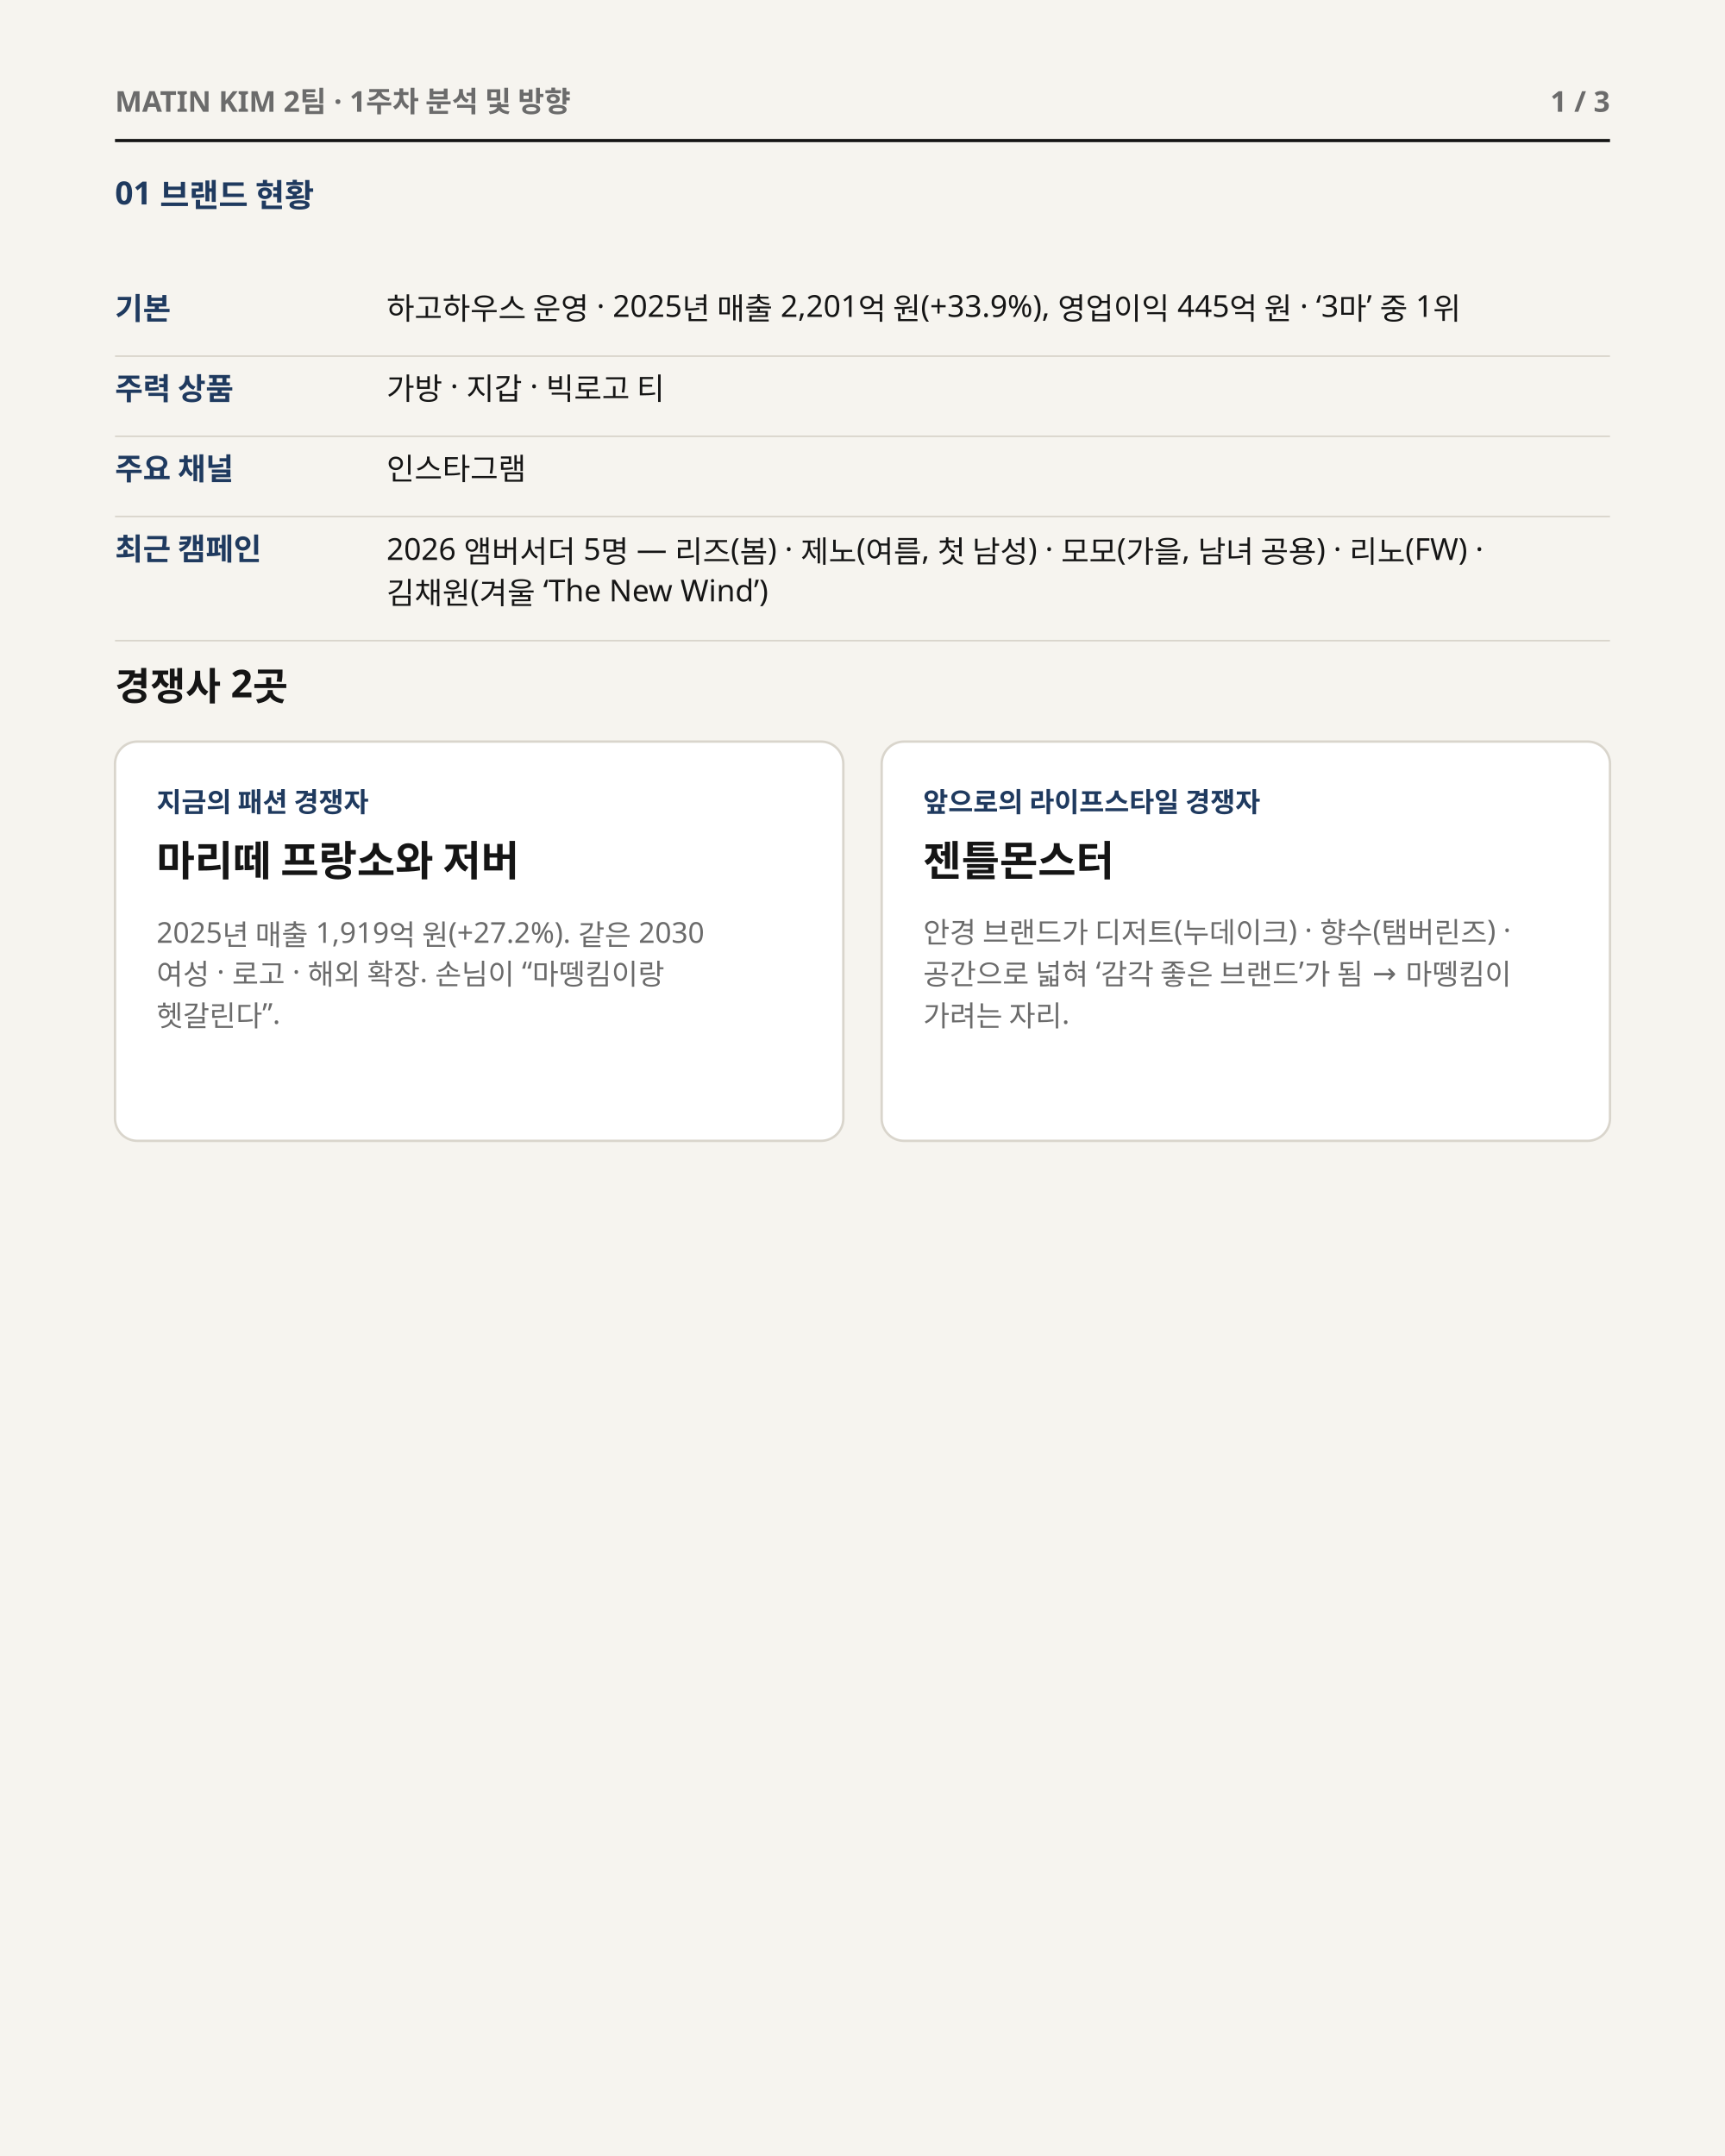
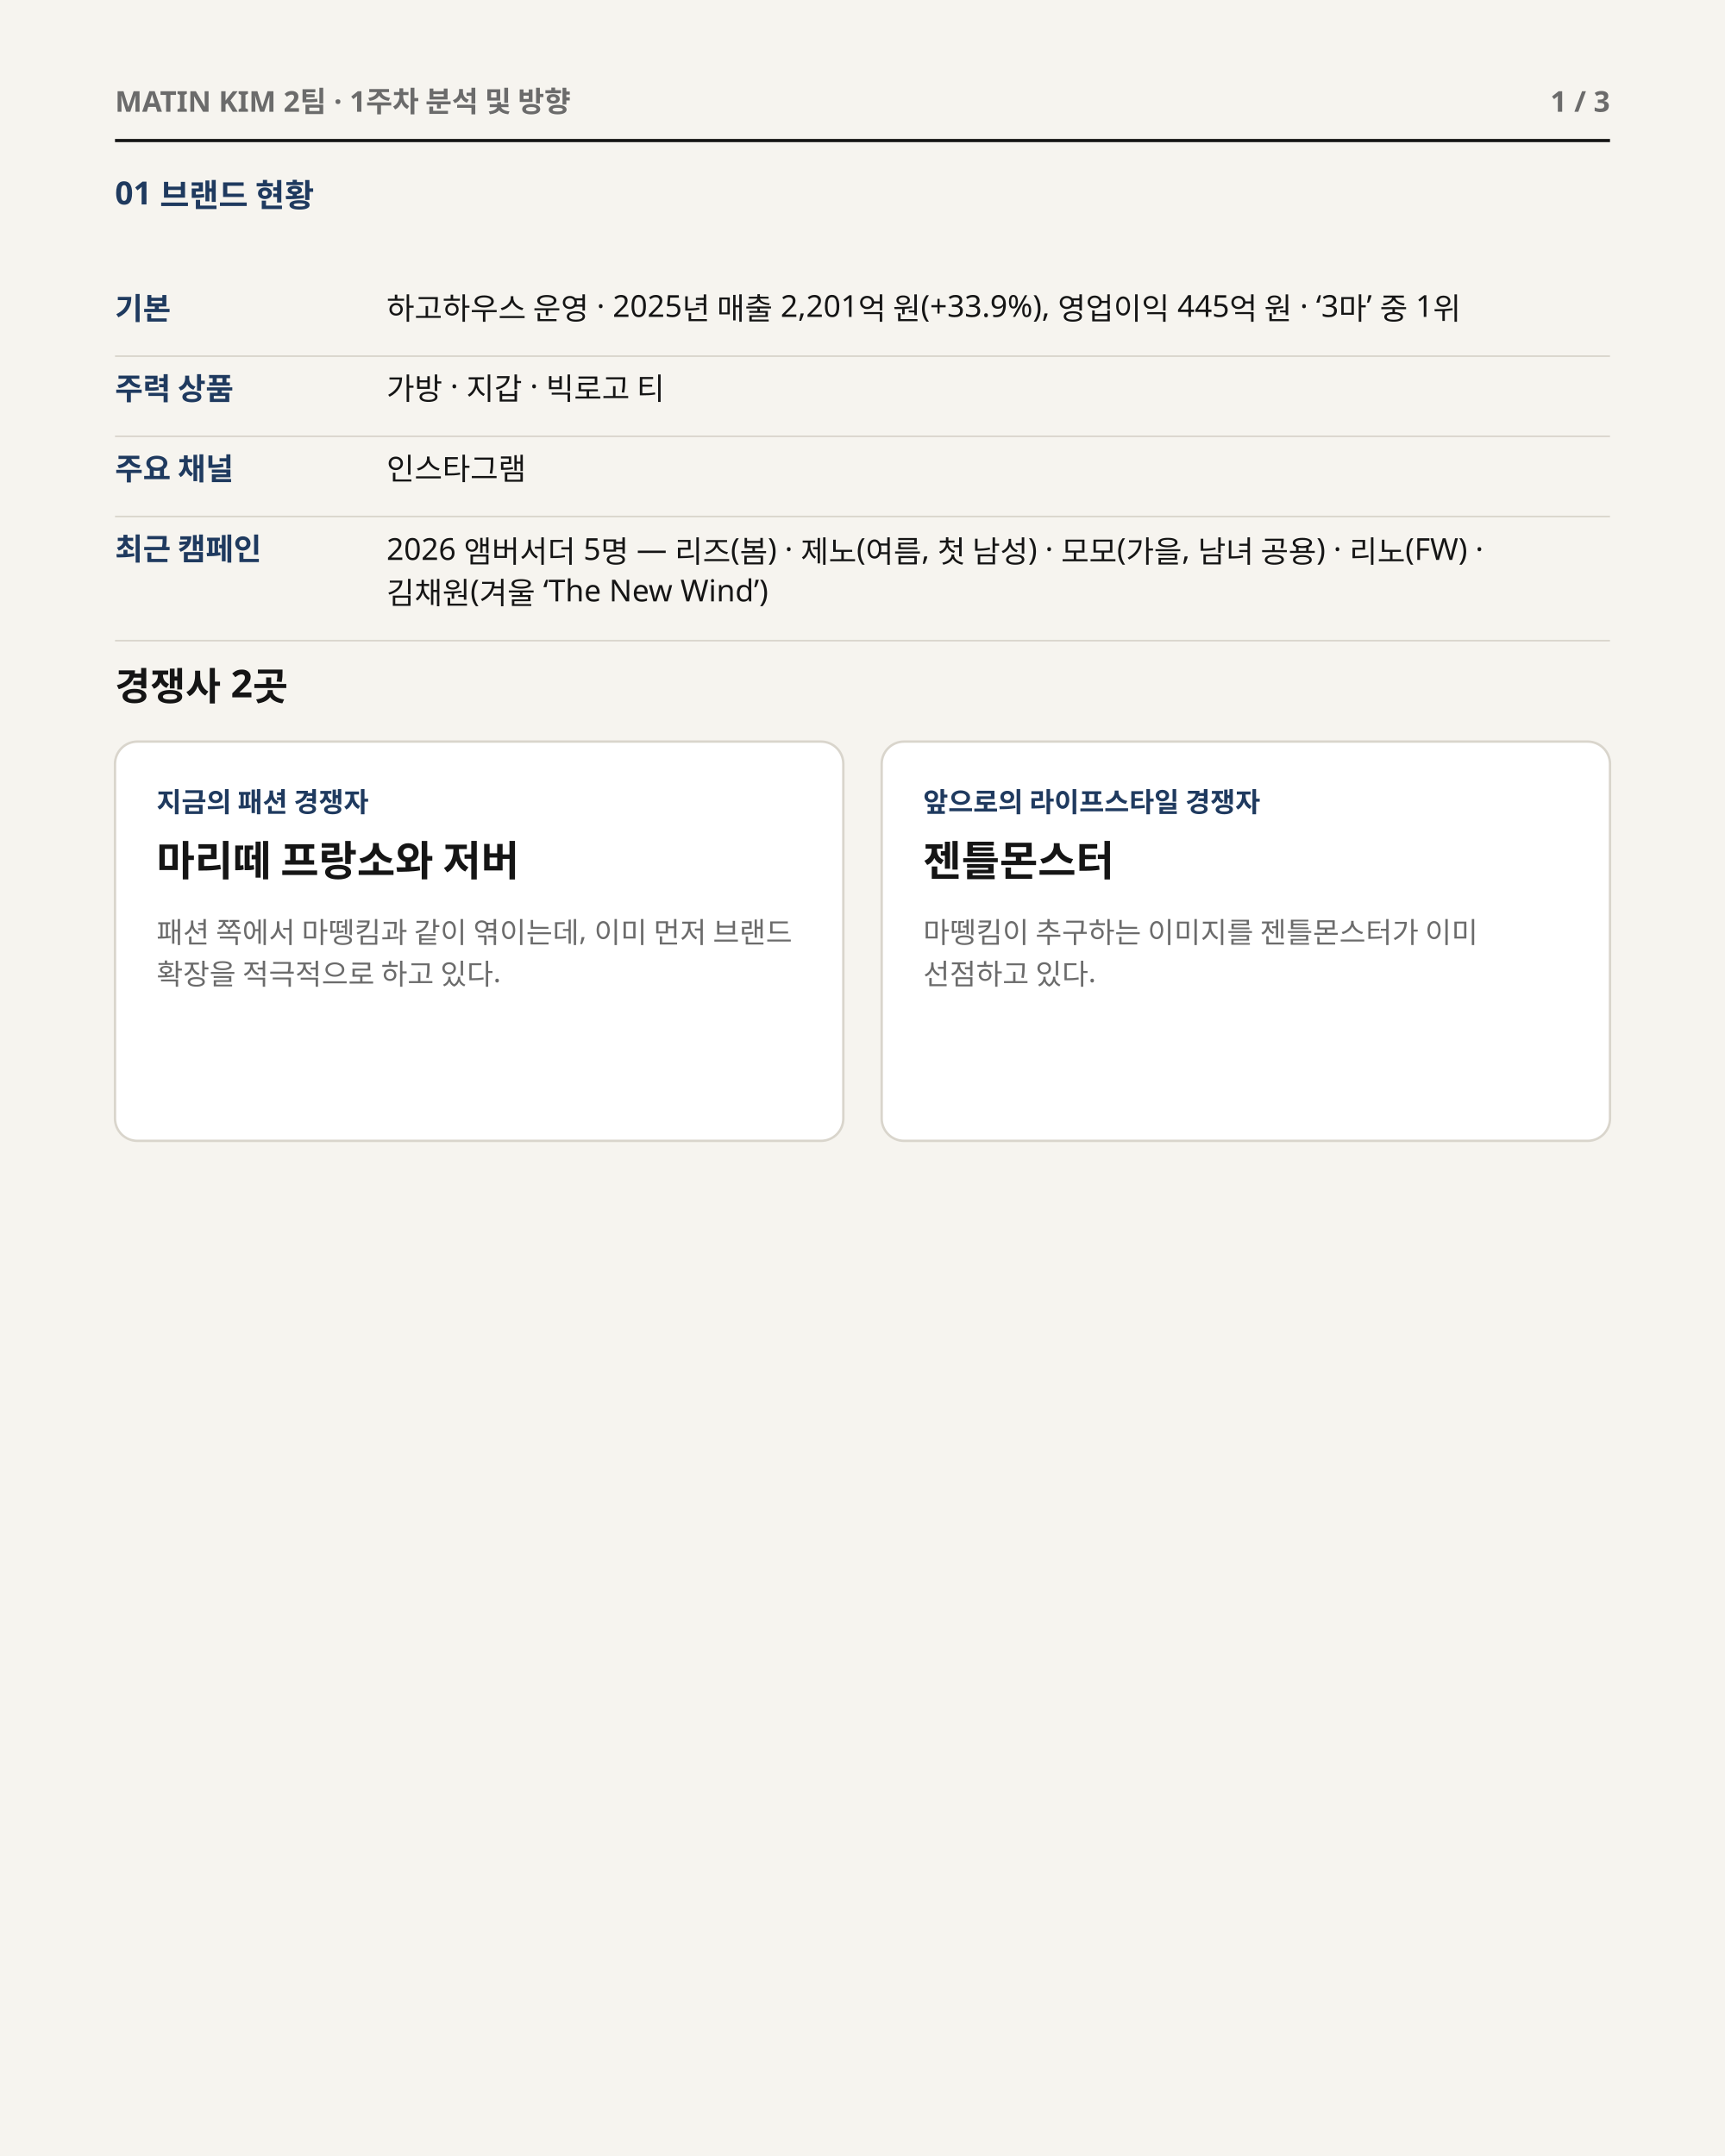
<svg xmlns="http://www.w3.org/2000/svg" width="1080" height="1350" viewBox="0 0 1080 1350">
  <rect width="1080" height="1350" fill="#F6F4EF" />
  <text x="72" y="70" font-family="Pretendard, 'Noto Sans KR', sans-serif" font-size="18" font-weight="600" fill="#6B6B6B" text-anchor="start">MATIN KIM 2팀 · 1주차 분석 및 방향</text>
  <text x="1008" y="70" font-family="Pretendard, 'Noto Sans KR', sans-serif" font-size="18" font-weight="600" fill="#6B6B6B" text-anchor="end">1 / 3</text>
  <line x1="72" y1="88" x2="1008" y2="88" stroke="#151515" stroke-width="2" />
  <text x="72" y="128" font-family="Pretendard, 'Noto Sans KR', sans-serif" font-size="20" font-weight="700" fill="#1F3A5F" text-anchor="start">01  브랜드 현황</text>
  <text x="72" y="200" font-family="Pretendard, 'Noto Sans KR', sans-serif" font-size="19" font-weight="700" fill="#1F3A5F" text-anchor="start">기본</text>
  <text x="242" y="200" font-family="Pretendard, 'Noto Sans KR', sans-serif" font-size="19" font-weight="400" fill="#151515" text-anchor="start">하고하우스 운영 · 2025년 매출 2,201억 원(+33.9%), 영업이익 445억 원 · ‘3마’ 중 1위</text>
  <line x1="72" y1="223.0" x2="1008" y2="223.0" stroke="#D9D5CC" stroke-width="1" />
  <text x="72" y="250.2" font-family="Pretendard, 'Noto Sans KR', sans-serif" font-size="19" font-weight="700" fill="#1F3A5F" text-anchor="start">주력 상품</text>
  <text x="242" y="250.2" font-family="Pretendard, 'Noto Sans KR', sans-serif" font-size="19" font-weight="400" fill="#151515" text-anchor="start">가방 · 지갑 · 빅로고 티</text>
  <line x1="72" y1="273.2" x2="1008" y2="273.2" stroke="#D9D5CC" stroke-width="1" />
  <text x="72" y="300.4" font-family="Pretendard, 'Noto Sans KR', sans-serif" font-size="19" font-weight="700" fill="#1F3A5F" text-anchor="start">주요 채널</text>
  <text x="242" y="300.4" font-family="Pretendard, 'Noto Sans KR', sans-serif" font-size="19" font-weight="400" fill="#151515" text-anchor="start">인스타그램</text>
  <line x1="72" y1="323.4" x2="1008" y2="323.4" stroke="#D9D5CC" stroke-width="1" />
  <text x="72" y="350.6" font-family="Pretendard, 'Noto Sans KR', sans-serif" font-size="19" font-weight="700" fill="#1F3A5F" text-anchor="start">최근 캠페인</text>
  <text x="242" y="350.6" font-family="Pretendard, 'Noto Sans KR', sans-serif" font-size="19" font-weight="400" fill="#151515" text-anchor="start">2026 앰버서더 5명 — 리즈(봄) · 제노(여름, 첫 남성) · 모모(가을, 남녀 공용) · 리노(FW) ·</text>
  <text x="242" y="378.15" font-family="Pretendard, 'Noto Sans KR', sans-serif" font-size="19" font-weight="400" fill="#151515" text-anchor="start">김채원(겨울 ‘The New Wind’)</text>
  <line x1="72" y1="401.15" x2="1008" y2="401.15" stroke="#D9D5CC" stroke-width="1" />
  <text x="72" y="438.35" font-family="Pretendard, 'Noto Sans KR', sans-serif" font-size="24" font-weight="800" fill="#151515" text-anchor="start">경쟁사 2곳</text>
  <rect x="72.0" y="464.35" width="456.0" height="250" rx="14" fill="#FFFFFF" stroke="#D9D5CC" stroke-width="1.5" />
  <text x="98.0" y="508.35" font-family="Pretendard, 'Noto Sans KR', sans-serif" font-size="17" font-weight="700" fill="#1F3A5F" text-anchor="start">지금의 패션 경쟁자</text>
  <text x="98.0" y="548.35" font-family="Pretendard, 'Noto Sans KR', sans-serif" font-size="26" font-weight="800" fill="#151515" text-anchor="start">마리떼 프랑소와 저버</text>
-   <text x="98.0" y="590.35" font-family="Pretendard, 'Noto Sans KR', sans-serif" font-size="18" font-weight="500" fill="#6B6B6B" text-anchor="start">2025년 매출 1,919억 원(+27.2%). 같은 2030</text>
-   <text x="98.0" y="616.45" font-family="Pretendard, 'Noto Sans KR', sans-serif" font-size="18" font-weight="500" fill="#6B6B6B" text-anchor="start">여성 · 로고 · 해외 확장. 손님이 “마뗑킴이랑</text>
-   <text x="98.0" y="642.55" font-family="Pretendard, 'Noto Sans KR', sans-serif" font-size="18" font-weight="500" fill="#6B6B6B" text-anchor="start">헷갈린다”.</text>
+   <text x="98.0" y="590.35" font-family="Pretendard, 'Noto Sans KR', sans-serif" font-size="18" font-weight="500" fill="#6B6B6B" text-anchor="start">패션 쪽에서 마뗑킴과 같이 엮이는데, 이미 먼저 브랜드</text>
+   <text x="98.0" y="616.45" font-family="Pretendard, 'Noto Sans KR', sans-serif" font-size="18" font-weight="500" fill="#6B6B6B" text-anchor="start">확장을 적극적으로 하고 있다.</text>
  <rect x="552.0" y="464.35" width="456.0" height="250" rx="14" fill="#FFFFFF" stroke="#D9D5CC" stroke-width="1.5" />
  <text x="578.0" y="508.35" font-family="Pretendard, 'Noto Sans KR', sans-serif" font-size="17" font-weight="700" fill="#1F3A5F" text-anchor="start">앞으로의 라이프스타일 경쟁자</text>
  <text x="578.0" y="548.35" font-family="Pretendard, 'Noto Sans KR', sans-serif" font-size="26" font-weight="800" fill="#151515" text-anchor="start">젠틀몬스터</text>
-   <text x="578.0" y="590.35" font-family="Pretendard, 'Noto Sans KR', sans-serif" font-size="18" font-weight="500" fill="#6B6B6B" text-anchor="start">안경 브랜드가 디저트(누데이크) · 향수(탬버린즈) ·</text>
-   <text x="578.0" y="616.45" font-family="Pretendard, 'Noto Sans KR', sans-serif" font-size="18" font-weight="500" fill="#6B6B6B" text-anchor="start">공간으로 넓혀 ‘감각 좋은 브랜드’가 됨 → 마뗑킴이</text>
-   <text x="578.0" y="642.55" font-family="Pretendard, 'Noto Sans KR', sans-serif" font-size="18" font-weight="500" fill="#6B6B6B" text-anchor="start">가려는 자리.</text>
+   <text x="578.0" y="590.35" font-family="Pretendard, 'Noto Sans KR', sans-serif" font-size="18" font-weight="500" fill="#6B6B6B" text-anchor="start">마뗑킴이 추구하는 이미지를 젠틀몬스터가 이미</text>
+   <text x="578.0" y="616.45" font-family="Pretendard, 'Noto Sans KR', sans-serif" font-size="18" font-weight="500" fill="#6B6B6B" text-anchor="start">선점하고 있다.</text>
</svg>
